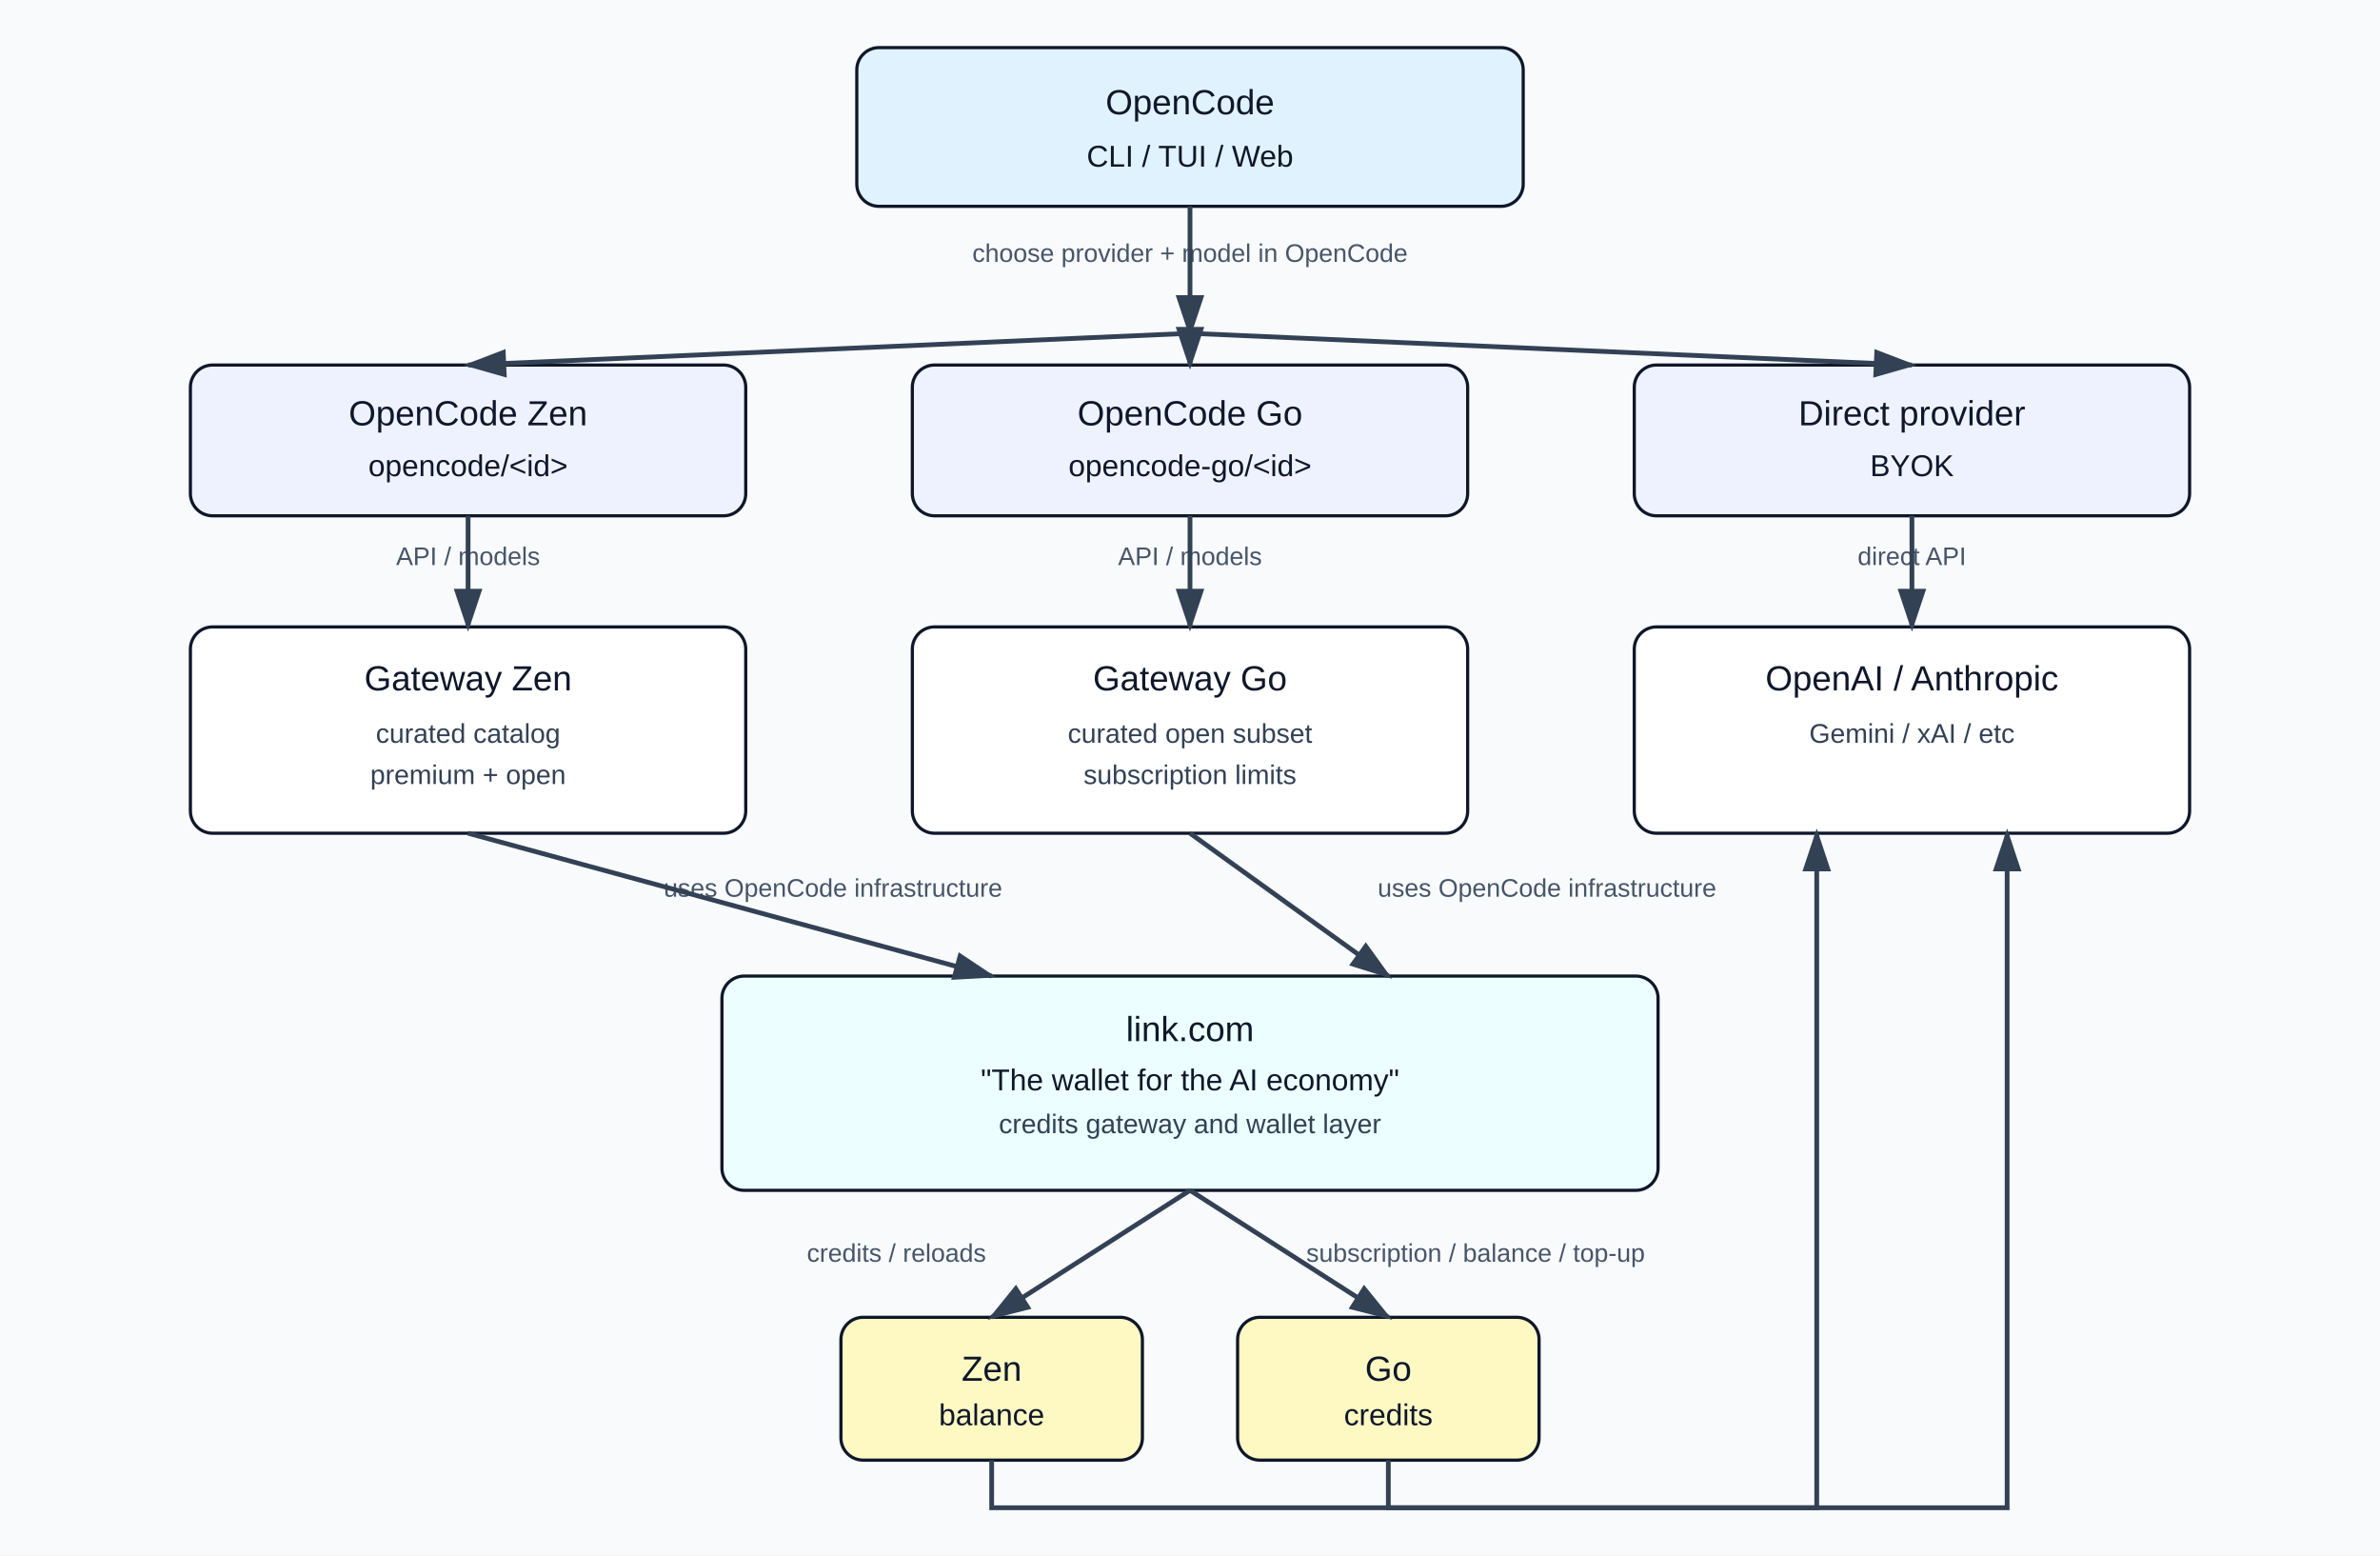
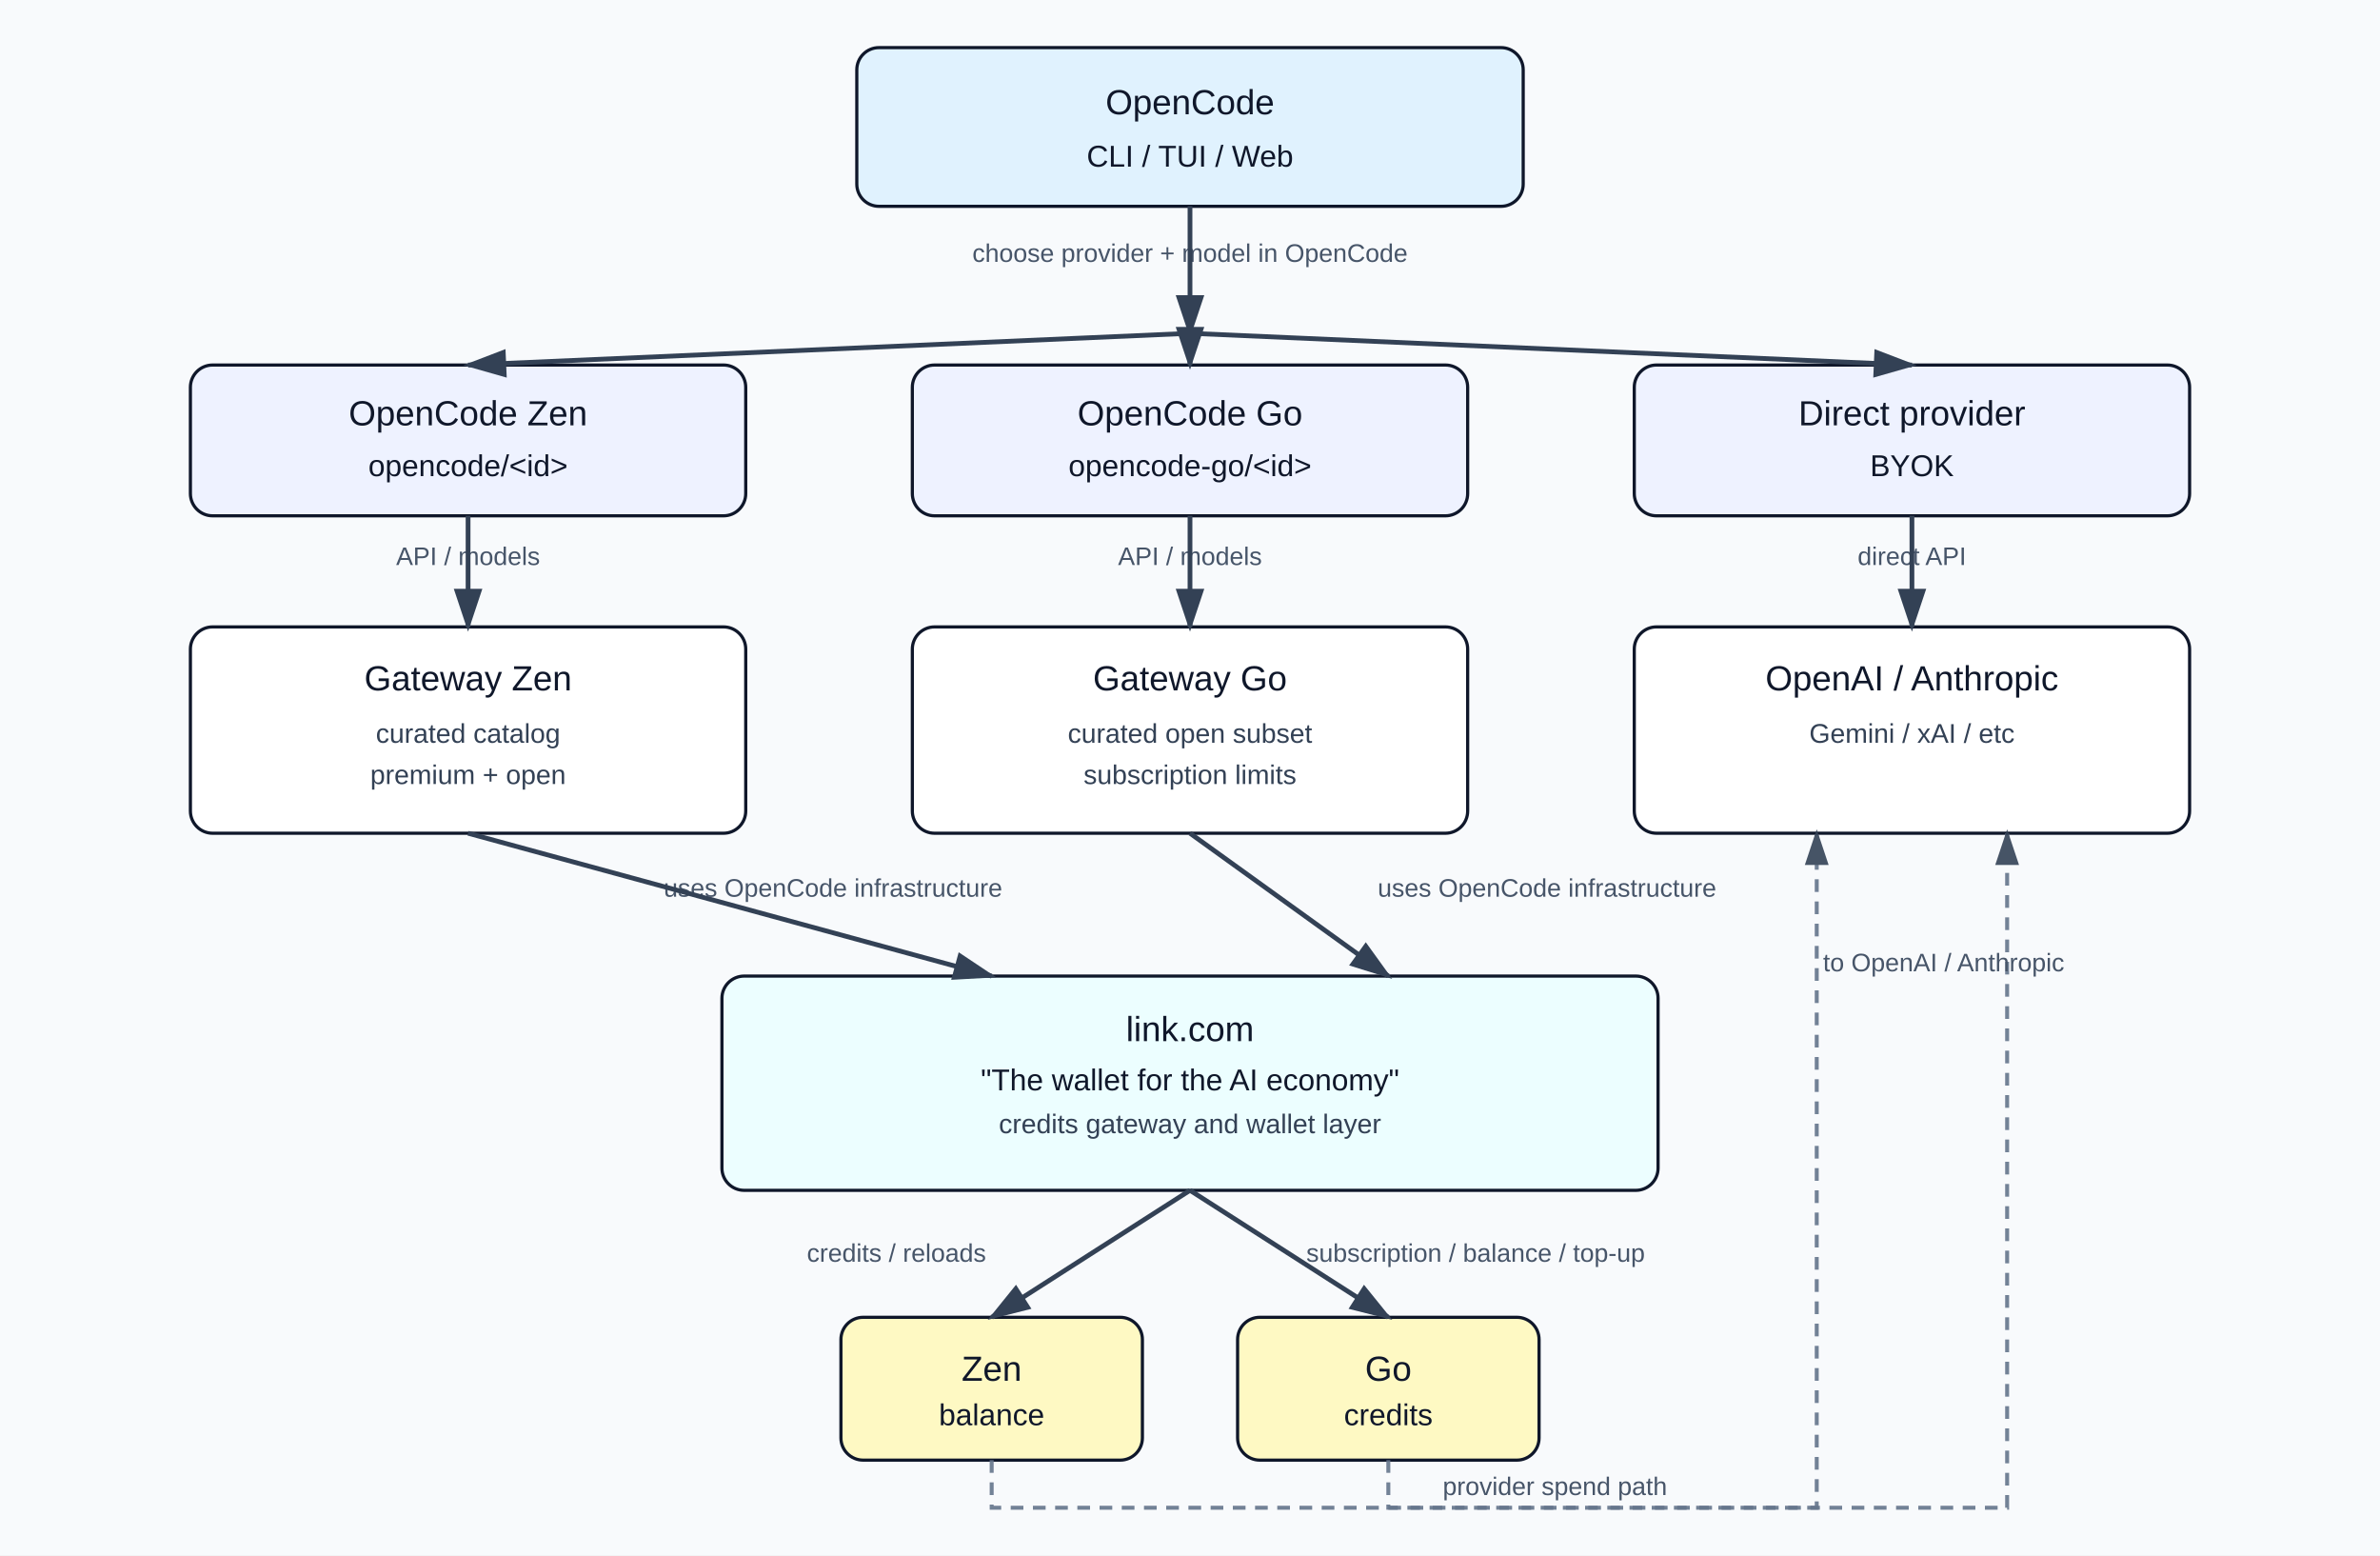
<svg xmlns="http://www.w3.org/2000/svg" viewBox="0 0 1500 980" role="img" aria-labelledby="title desc">
  <defs>
    <style>
      .bg { fill: #f8fafc; }
      .box { fill: #ffffff; stroke: #0f172a; stroke-width: 2; rx: 14; ry: 14; }
      .top { fill: #e0f2fe; }
      .mid { fill: #eef2ff; }
      .wallet { fill: #ecfeff; }
      .account { fill: #fef9c3; }
      .txt { font-family: "Segoe UI", Tahoma, Arial, sans-serif; fill: #0f172a; font-size: 22px; }
      .small { font-size: 19px; }
      .tiny { font-size: 17px; fill: #334155; }
      .center { text-anchor: middle; }
      .arrow { stroke: #334155; stroke-width: 3; fill: none; marker-end: url(#m); }
+       .arrow-soft { stroke: #64748b; stroke-width: 2.5; fill: none; marker-end: url(#m); stroke-dasharray: 8 6; opacity: 0.9; }
      .label { font-family: "Segoe UI", Tahoma, Arial, sans-serif; fill: #475569; font-size: 16px; }
    </style>
    <marker id="m" markerWidth="10" markerHeight="10" refX="8" refY="3" orient="auto">
      <path d="M0,0 L0,6 L9,3 z" fill="#334155" />
    </marker>
  </defs>
  <rect class="bg" x="0" y="0" width="1500" height="980" />
  <rect class="box top" x="540" y="30" width="420" height="100" />
  <text class="txt center" x="750" y="72">OpenCode</text>
  <text class="txt small center" x="750" y="105">CLI / TUI / Web</text>
  <text class="label center" x="750" y="165">choose provider + model in OpenCode</text>
  <rect class="box mid" x="120" y="230" width="350" height="95" />
  <text class="txt center" x="295" y="268">OpenCode Zen</text>
  <text class="txt small center" x="295" y="300">opencode/&lt;id&gt;</text>
  <rect class="box mid" x="575" y="230" width="350" height="95" />
  <text class="txt center" x="750" y="268">OpenCode Go</text>
  <text class="txt small center" x="750" y="300">opencode-go/&lt;id&gt;</text>
  <rect class="box mid" x="1030" y="230" width="350" height="95" />
  <text class="txt center" x="1205" y="268">Direct provider</text>
  <text class="txt small center" x="1205" y="300">BYOK</text>
  <rect class="box" x="120" y="395" width="350" height="130" />
  <text class="txt center" x="295" y="435">Gateway Zen</text>
  <text class="txt tiny center" x="295" y="468">curated catalog</text>
  <text class="txt tiny center" x="295" y="494">premium + open</text>
  <rect class="box" x="575" y="395" width="350" height="130" />
  <text class="txt center" x="750" y="435">Gateway Go</text>
  <text class="txt tiny center" x="750" y="468">curated open subset</text>
  <text class="txt tiny center" x="750" y="494">subscription limits</text>
  <rect class="box" x="1030" y="395" width="350" height="130" />
  <text class="txt center" x="1205" y="435">OpenAI / Anthropic</text>
  <text class="txt tiny center" x="1205" y="468">Gemini / xAI / etc</text>
  <rect class="box wallet" x="455" y="615" width="590" height="135" />
  <text class="txt center" x="750" y="656">link.com</text>
  <text class="txt small center" x="750" y="687">"The wallet for the AI economy"</text>
  <text class="txt tiny center" x="750" y="714">credits gateway and wallet layer</text>
  <rect class="box account" x="530" y="830" width="190" height="90" />
  <text class="txt center" x="625" y="870">Zen</text>
  <text class="txt small center" x="625" y="898">balance</text>
  <rect class="box account" x="780" y="830" width="190" height="90" />
  <text class="txt center" x="875" y="870">Go</text>
  <text class="txt small center" x="875" y="898">credits</text>
  <line class="arrow" x1="750" y1="130" x2="750" y2="210" />
  <line class="arrow" x1="750" y1="210" x2="295" y2="230" />
  <line class="arrow" x1="750" y1="210" x2="750" y2="230" />
  <line class="arrow" x1="750" y1="210" x2="1205" y2="230" />
  <text class="label center" x="295" y="356">API / models</text>
  <line class="arrow" x1="295" y1="325" x2="295" y2="395" />
  <text class="label center" x="750" y="356">API / models</text>
  <line class="arrow" x1="750" y1="325" x2="750" y2="395" />
  <text class="label center" x="1205" y="356">direct API</text>
  <line class="arrow" x1="1205" y1="325" x2="1205" y2="395" />
  <text class="label center" x="525" y="565">uses OpenCode infrastructure</text>
  <line class="arrow" x1="295" y1="525" x2="625" y2="615" />
  <text class="label center" x="975" y="565">uses OpenCode infrastructure</text>
  <line class="arrow" x1="750" y1="525" x2="875" y2="615" />
  <line class="arrow" x1="750" y1="750" x2="625" y2="830" />
  <line class="arrow" x1="750" y1="750" x2="875" y2="830" />
-   <polyline class="arrow" points="625,920 625,950 1145,950 1145,525" />
-   <polyline class="arrow" points="875,920 875,950 1265,950 1265,525" />
+   <polyline class="arrow-soft" points="625,920 625,950 1145,950 1145,525" />
+   <polyline class="arrow-soft" points="875,920 875,950 1265,950 1265,525" />
+   <text class="label center" x="980" y="942">provider spend path</text>
+   <text class="label center" x="1225" y="612">to OpenAI / Anthropic</text>
  <text class="label center" x="565" y="795">credits / reloads</text>
  <text class="label center" x="930" y="795">subscription / balance / top-up</text>
</svg>
